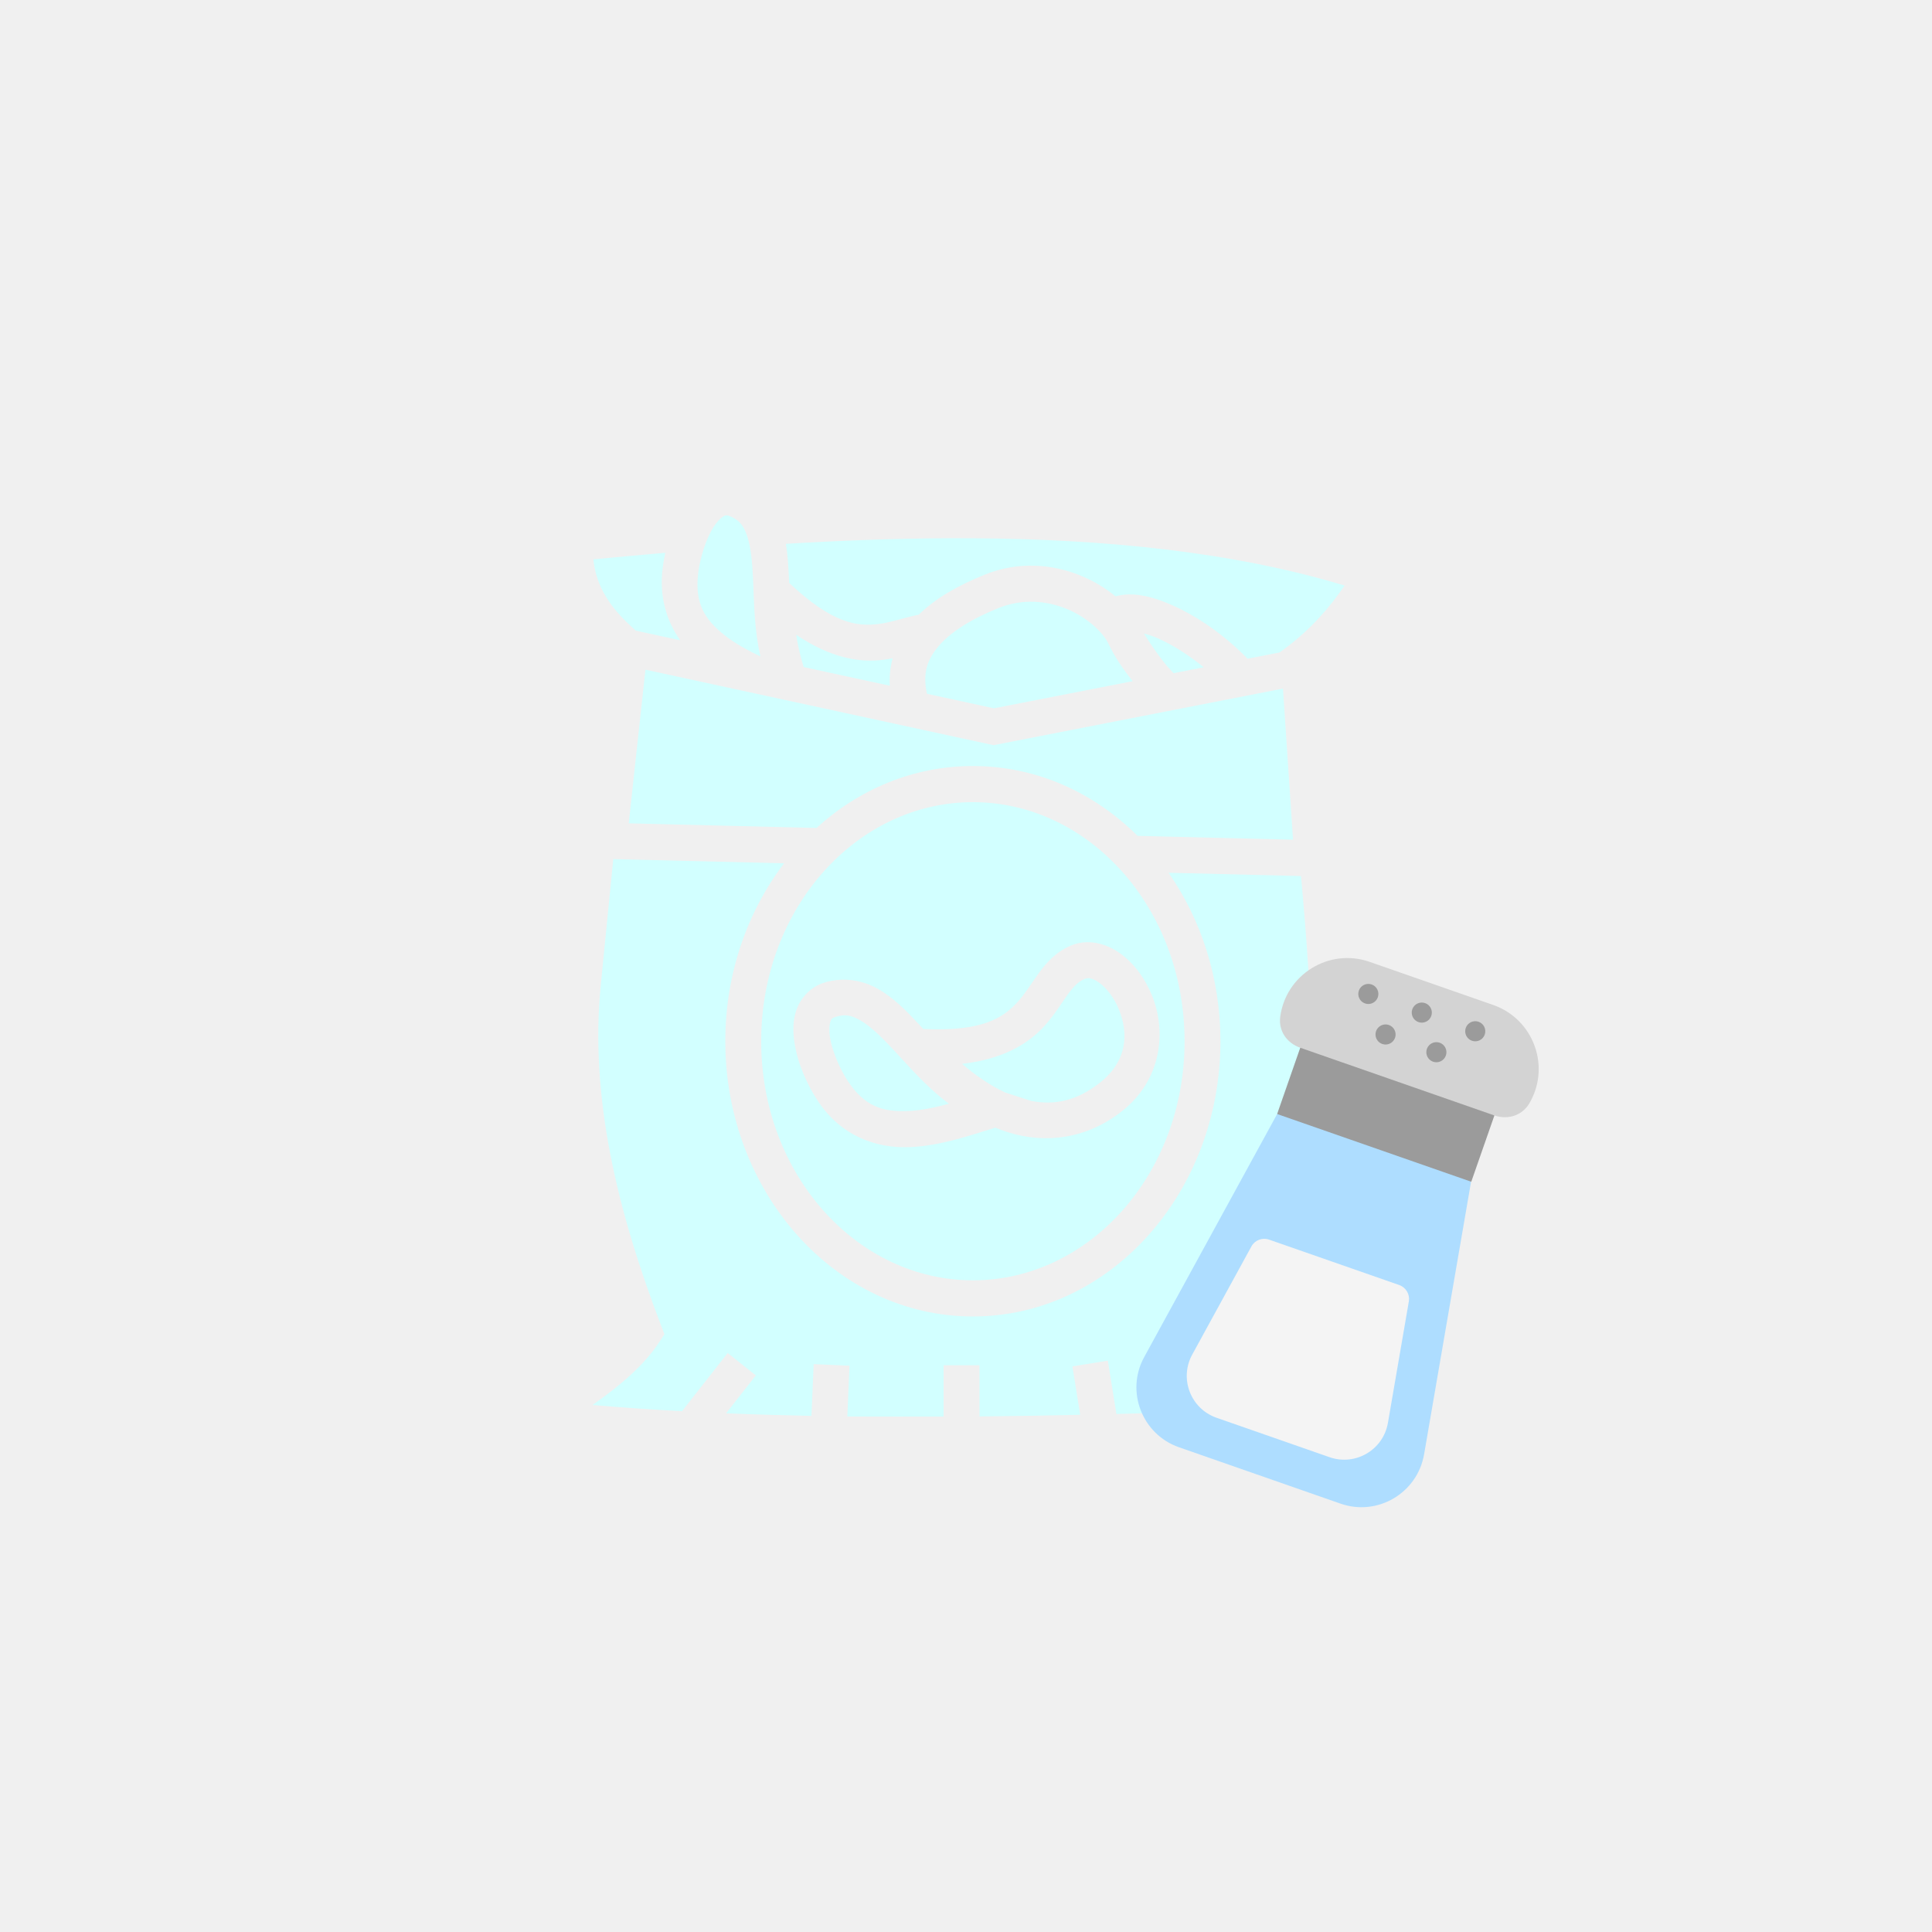
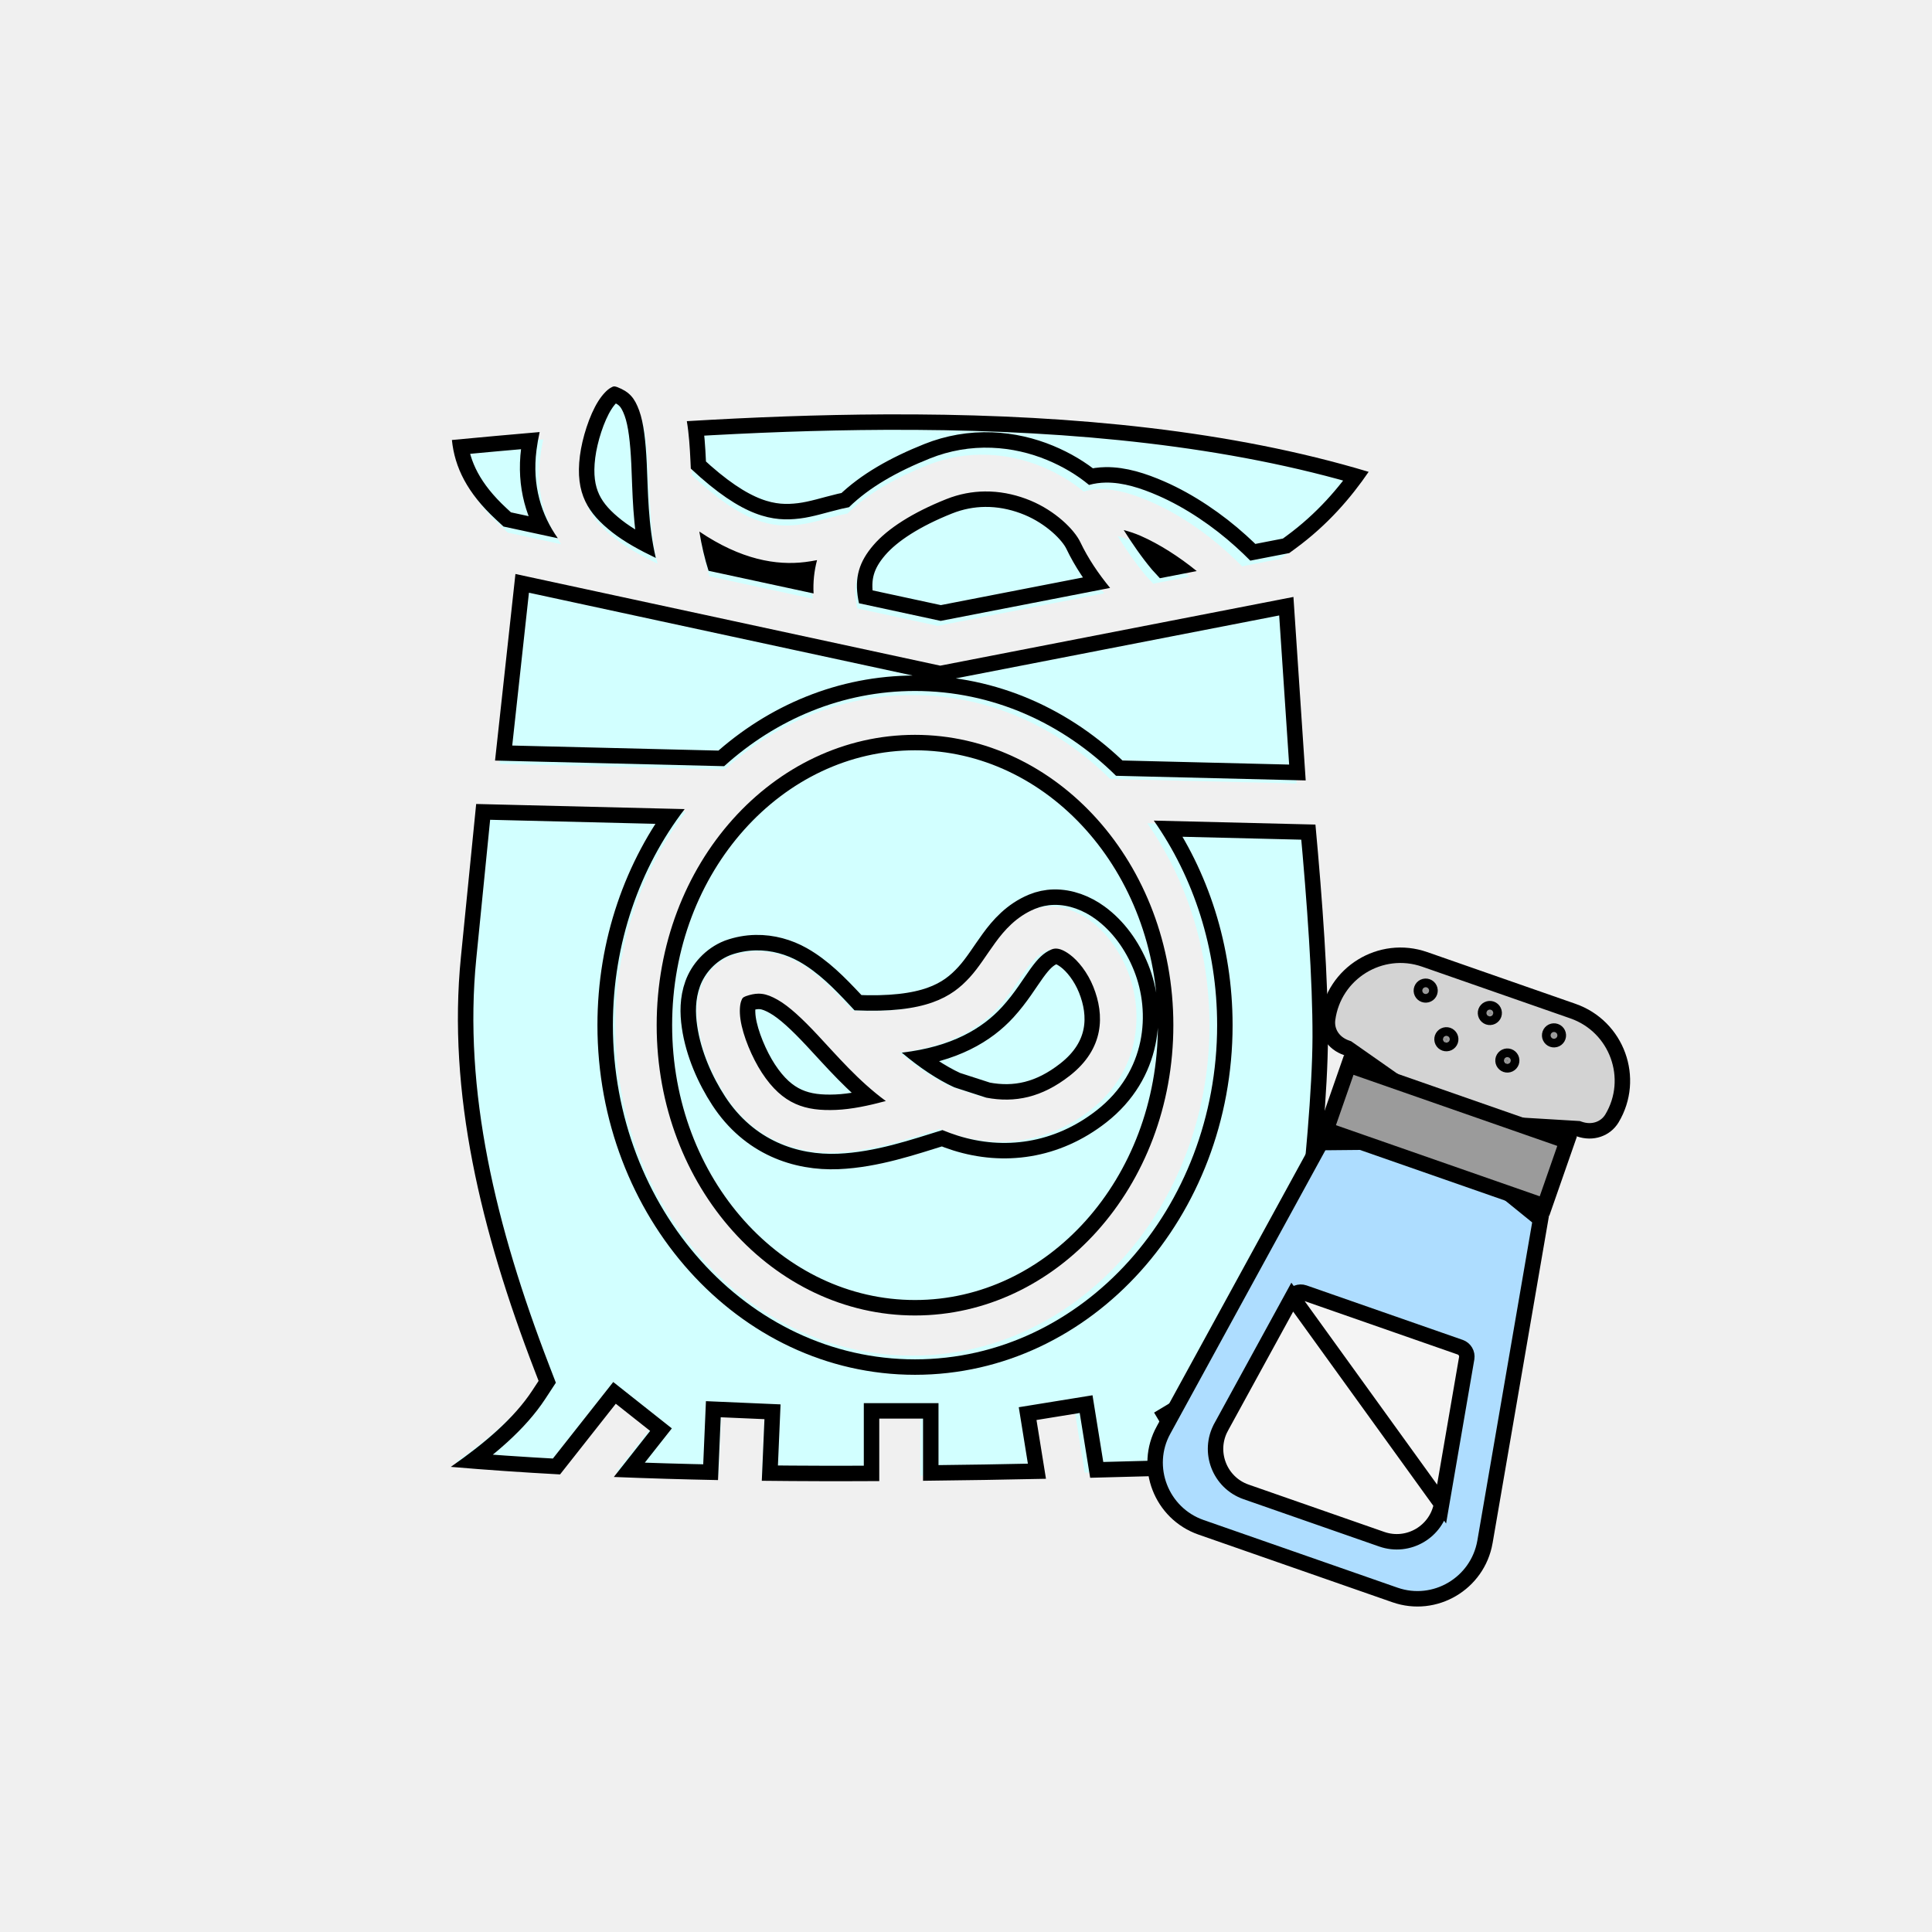
<svg xmlns="http://www.w3.org/2000/svg" width="150" height="150" viewBox="0 0 150 150" fill="none">
-   <mask id="mask0_324_319" style="mask-type:alpha" maskUnits="userSpaceOnUse" x="46" y="40" width="59" height="70">
-     <mask id="path-1-inside-1_324_319" fill="white">
-       <path d="M56.418 40.001C56.404 39.999 56.389 40 56.374 40.002C56.312 40.009 56.255 40.04 56.157 40.096C55.962 40.208 55.66 40.501 55.377 40.951C54.813 41.851 54.357 43.311 54.215 44.432C53.904 46.866 54.744 48.124 56.271 49.33C57.045 49.941 58.01 50.472 59.043 50.969C58.544 48.839 58.55 46.708 58.466 44.914C58.401 43.53 58.275 42.341 57.985 41.544C57.698 40.757 57.384 40.356 56.594 40.045C56.522 40.021 56.466 40.005 56.418 40.001ZM73.627 41.789C69.38 41.808 65.148 41.974 61.017 42.222C61.155 43.057 61.208 43.914 61.248 44.782C61.255 44.939 61.262 45.097 61.269 45.255C64.626 48.416 66.532 48.653 68.206 48.447C69.059 48.341 69.897 48.058 70.856 47.827C71.014 47.789 71.173 47.755 71.333 47.725C72.645 46.438 74.407 45.44 76.492 44.603C77.735 44.103 79.068 43.871 80.405 43.923C81.67 43.97 82.872 44.261 83.942 44.707C84.947 45.126 85.848 45.668 86.606 46.301C86.952 46.204 87.305 46.156 87.661 46.15C88.771 46.132 89.915 46.507 91.013 46.989C92.769 47.761 94.513 48.958 95.932 50.247C96.26 50.546 96.572 50.843 96.865 51.141L99.344 50.657L99.751 50.357C101.795 48.85 103.276 47.107 104.395 45.462C95.627 42.812 85.61 41.854 75.547 41.791C74.907 41.787 74.267 41.786 73.627 41.789L73.627 41.789ZM51.653 42.92C49.791 43.08 47.931 43.249 46.07 43.427C46.246 45.172 47.04 46.804 48.864 48.503L49.355 48.961L52.81 49.71C51.764 48.229 51.163 46.337 51.452 44.075C51.499 43.7 51.566 43.312 51.653 42.92ZM79.977 46.717C79.178 46.726 78.352 46.876 77.524 47.209C75.381 48.068 73.798 49.086 72.893 50.143C71.987 51.2 71.668 52.211 71.922 53.63C71.937 53.71 71.953 53.788 71.969 53.865L77.166 54.993L87.945 52.885C87.205 51.977 86.552 51.012 86.05 49.957C85.665 49.147 84.454 47.957 82.876 47.299C82.087 46.97 81.222 46.757 80.318 46.722C80.204 46.718 80.091 46.716 79.977 46.717ZM88.812 49.187C89.34 50.025 89.931 50.898 90.61 51.714C90.775 51.901 90.943 52.085 91.113 52.266L93.457 51.808C92.36 50.907 91.068 50.074 89.899 49.56C89.547 49.406 89.184 49.281 88.812 49.187ZM61.811 49.279C61.956 50.169 62.151 51.012 62.399 51.79L69.081 53.239C69.043 52.522 69.117 51.802 69.301 51.108C69.05 51.158 68.798 51.199 68.545 51.23C66.719 51.456 64.472 51.085 61.811 49.279ZM50.112 51.994L48.815 63.924L63.39 64.283C66.692 61.283 70.911 59.474 75.534 59.474C80.463 59.474 84.935 61.532 88.323 64.897L100.39 65.194L99.61 53.462L77.137 57.856L50.112 51.994ZM75.534 62.279C66.525 62.279 59.098 70.496 59.098 80.841C59.098 91.186 66.525 99.404 75.534 99.404C84.543 99.404 91.97 91.186 91.97 80.841C91.97 70.496 84.543 62.279 75.534 62.279ZM47.614 66.7L46.642 76.493C45.783 85.15 47.917 93.999 51.328 102.914L51.585 103.586L51.193 104.187C50.018 105.993 48.132 107.594 46 109.083C48.285 109.28 50.605 109.439 52.95 109.567L56.498 105.047L58.683 106.786L56.373 109.729C58.565 109.82 60.776 109.885 63.001 109.929L63.173 105.912L65.956 106.033L65.786 109.973C68.268 110.003 70.762 110.006 73.26 109.993V105.999H76.045V109.973C78.656 109.946 81.265 109.901 83.866 109.845L83.263 106.087L86.012 105.64L86.677 109.781C89.221 109.719 91.735 109.645 94.243 109.572L92.092 105.954L94.482 104.513L97.433 109.478C99.986 109.401 102.514 109.325 105 109.254C103.03 107.42 101.071 105.478 99.981 103.105L99.809 102.731L99.866 102.322C99.866 102.322 101.785 88.355 101.806 81.611C101.817 77.974 101.461 72.928 101.009 68.015L90.726 67.762C93.255 71.389 94.755 75.935 94.755 80.841C94.755 92.549 86.217 102.209 75.534 102.209C64.85 102.209 56.313 92.549 56.313 80.841C56.313 75.597 58.027 70.765 60.878 67.027L47.614 66.7ZM84.369 73.152C85.326 73.13 86.262 73.502 87.012 74.051C88.078 74.833 88.92 75.986 89.461 77.339C90.544 80.046 90.245 83.805 87.1 86.279C84.365 88.431 81.17 88.825 78.257 87.907C77.926 87.802 77.6 87.682 77.278 87.549C75.303 88.162 73.008 88.962 70.629 89.062C68.067 89.17 65.287 88.23 63.459 85.416C62.635 84.148 61.909 82.526 61.672 80.874C61.554 80.048 61.552 79.198 61.85 78.363C62.149 77.528 62.841 76.738 63.764 76.37L63.786 76.361L63.809 76.353C64.32 76.169 64.858 76.07 65.401 76.06C66.4 76.04 67.355 76.318 68.16 76.774C69.387 77.469 70.377 78.488 71.364 79.546C71.471 79.661 71.578 79.777 71.685 79.892C76.276 80.101 77.879 79.034 79.018 77.782C79.599 77.144 80.053 76.381 80.634 75.578C81.214 74.775 81.979 73.899 83.158 73.407C83.542 73.247 83.953 73.161 84.369 73.152H84.369ZM84.525 75.945C84.422 75.941 84.319 75.959 84.223 75.999C83.713 76.212 83.355 76.579 82.885 77.23C82.415 77.879 81.89 78.777 81.071 79.677C79.828 81.043 77.88 82.231 74.692 82.598C75.799 83.538 76.926 84.303 78.031 84.816L80.065 85.477C81.897 85.827 83.612 85.464 85.384 84.07C87.575 82.346 87.603 80.2 86.878 78.387C86.515 77.481 85.919 76.72 85.373 76.319C85.014 76.056 84.743 75.954 84.525 75.945ZM65.564 78.828C65.323 78.831 65.067 78.884 64.771 78.988C64.572 79.07 64.544 79.109 64.471 79.313C64.395 79.526 64.353 79.946 64.429 80.473C64.58 81.526 65.175 82.935 65.79 83.88C67.124 85.934 68.573 86.342 70.513 86.26C71.496 86.219 72.572 85.991 73.678 85.693C71.924 84.4 70.554 82.776 69.333 81.466C68.391 80.456 67.529 79.635 66.794 79.219C66.427 79.01 66.119 78.882 65.8 78.841C65.722 78.831 65.643 78.827 65.564 78.828Z" />
+   <g clip-path="url(#clip0_324_319)">
+     <mask id="mask0_324_319" style="mask-type:alpha" maskUnits="userSpaceOnUse" x="35" y="30" width="72" height="85">
+       <mask id="path-1-inside-1_324_319" fill="white">
+         <path d="M47.902 30.601C47.884 30.599 47.866 30.6 47.848 30.602C47.775 30.611 47.706 30.648 47.589 30.716C47.355 30.85 46.992 31.201 46.653 31.741C45.976 32.821 45.429 34.574 45.257 35.918C44.885 38.84 45.892 40.348 47.726 41.796C48.654 42.529 49.812 43.166 51.052 43.763C50.452 41.207 50.46 38.65 50.359 36.496C50.281 34.836 50.13 33.41 49.782 32.453C49.438 31.509 49.061 31.027 48.113 30.654C48.026 30.625 47.959 30.605 47.902 30.601ZM68.552 32.747C63.456 32.77 58.377 32.969 53.421 33.267C53.586 34.268 53.649 35.297 53.698 36.338C53.707 36.527 53.715 36.717 53.723 36.906C57.751 40.699 60.038 40.984 62.047 40.736C63.071 40.609 64.076 40.269 65.227 39.992C65.417 39.947 65.608 39.906 65.799 39.869C67.374 38.325 69.489 37.128 71.991 36.124C73.482 35.524 75.082 35.246 76.686 35.308C78.204 35.364 79.647 35.714 80.93 36.248C82.137 36.751 83.217 37.402 84.127 38.161C84.543 38.045 84.966 37.988 85.393 37.98C86.725 37.958 88.098 38.408 89.415 38.987C91.523 39.913 93.615 41.349 95.318 42.897C95.713 43.255 96.087 43.611 96.438 43.969L99.413 43.388L99.901 43.028C102.354 41.22 104.131 39.129 105.473 37.155C94.952 33.975 82.932 32.824 70.856 32.749C70.088 32.744 69.32 32.744 68.553 32.747L68.552 32.747ZM42.183 34.104C39.95 34.297 37.717 34.499 35.484 34.712C35.695 36.806 36.648 38.764 38.837 40.804L39.426 41.353L43.572 42.252C42.317 40.474 41.596 38.204 41.942 35.49C41.999 35.04 42.079 34.575 42.183 34.104ZM76.173 38.661C75.213 38.671 74.222 38.851 73.228 39.25C70.658 40.282 68.757 41.504 67.671 42.772C66.585 44.04 66.202 45.253 66.507 46.956C66.524 47.051 66.543 47.145 66.563 47.239L72.8 48.591L85.735 46.062C84.847 44.972 84.062 43.815 83.46 42.549C82.998 41.577 81.545 40.148 79.652 39.359C78.705 38.964 77.667 38.709 76.582 38.666C76.445 38.661 76.309 38.659 76.173 38.661ZM86.774 41.624C87.408 42.63 88.117 43.677 88.932 44.657C89.13 44.881 89.331 45.102 89.536 45.319L92.349 44.769C91.032 43.689 89.482 42.689 88.079 42.072C87.657 41.887 87.22 41.737 86.774 41.624ZM54.373 41.735C54.548 42.803 54.781 43.815 55.078 44.748L63.097 46.487C63.051 45.626 63.14 44.763 63.361 43.929C63.06 43.989 62.758 44.038 62.454 44.077C60.263 44.347 57.566 43.902 54.373 41.735ZM40.335 44.993L38.778 59.309L56.268 59.74C60.23 56.14 65.294 53.968 70.841 53.968C76.756 53.968 82.123 56.438 86.188 60.476L100.668 60.833L99.732 46.754L72.765 52.027L40.335 44.993ZM70.841 57.334C60.029 57.334 51.118 67.196 51.118 79.61C51.118 92.023 60.029 101.885 70.841 101.885C81.652 101.885 90.564 92.023 90.564 79.609C90.564 67.195 81.652 57.334 70.841 57.334ZM37.337 62.64L36.171 74.391C35.139 84.78 37.7 95.399 41.794 106.097L42.102 106.903L41.632 107.625C40.221 109.792 37.959 111.713 35.4 113.5C38.142 113.736 40.926 113.927 43.74 114.08L47.997 108.656L50.619 110.743L47.847 114.275C50.478 114.384 53.132 114.462 55.801 114.514L56.007 109.695L59.347 109.84L59.144 114.568C62.122 114.603 65.115 114.607 68.112 114.591V109.799H71.454V114.567C74.587 114.535 77.718 114.482 80.839 114.414L80.115 109.905L83.415 109.367L84.212 114.338C87.265 114.263 90.282 114.174 93.291 114.086L90.71 109.744L93.578 108.015L97.12 113.974C100.183 113.882 103.217 113.789 106.2 113.705C103.836 111.505 101.485 109.174 100.178 106.326L99.971 105.877L100.04 105.387C100.04 105.387 102.341 88.626 102.367 80.533C102.38 76.168 101.953 70.114 101.411 64.218L89.072 63.914C92.106 68.267 93.906 73.722 93.906 79.609C93.906 93.659 83.66 105.251 70.841 105.251C58.021 105.251 47.776 93.659 47.776 79.609C47.776 73.317 49.832 67.518 53.254 63.032L37.337 62.64ZM81.442 70.383C82.591 70.356 83.715 70.802 84.614 71.462C85.894 72.399 86.904 73.783 87.554 75.407C88.853 78.655 88.494 83.165 84.719 86.135C81.438 88.717 77.604 89.19 74.109 88.088C73.711 87.962 73.32 87.819 72.934 87.659C70.564 88.394 67.809 89.354 64.955 89.474C61.88 89.604 58.544 88.476 56.351 85.099C55.362 83.577 54.491 81.631 54.207 79.649C54.065 78.658 54.062 77.637 54.42 76.636C54.778 75.634 55.609 74.685 56.717 74.244L56.743 74.234L56.771 74.224C57.384 74.003 58.03 73.884 58.681 73.871C59.88 73.848 61.026 74.181 61.992 74.729C63.465 75.563 64.652 76.786 65.836 78.055C65.965 78.193 66.093 78.332 66.222 78.471C71.731 78.721 73.654 77.441 75.021 75.939C75.719 75.173 76.264 74.257 76.96 73.294C77.657 72.33 78.575 71.278 79.99 70.689C80.451 70.497 80.943 70.393 81.442 70.383H81.442ZM81.631 73.734C81.506 73.729 81.382 73.751 81.268 73.799C80.655 74.054 80.226 74.495 79.662 75.275C79.097 76.055 78.468 77.133 77.485 78.213C75.994 79.852 73.656 81.277 69.831 81.718C71.159 82.846 72.511 83.763 73.837 84.379L76.278 85.172C78.477 85.592 80.535 85.156 82.661 83.483C85.29 81.415 85.324 78.84 84.454 76.664C84.019 75.577 83.303 74.664 82.648 74.183C82.217 73.868 81.892 73.745 81.631 73.734ZM58.877 77.194C58.588 77.198 58.281 77.261 57.925 77.386C57.686 77.484 57.652 77.531 57.565 77.776C57.474 78.031 57.424 78.535 57.515 79.168C57.696 80.432 58.411 82.122 59.148 83.256C60.749 85.721 62.488 86.21 64.816 86.112C65.995 86.062 67.286 85.789 68.614 85.431C66.509 83.88 64.865 81.931 63.4 80.359C62.27 79.147 61.235 78.162 60.353 77.662C59.913 77.413 59.543 77.258 59.16 77.209C59.066 77.197 58.972 77.192 58.877 77.194Z" />
+       </mask>
+       <path d="M47.902 30.601C47.884 30.599 47.866 30.6 47.848 30.602C47.775 30.611 47.706 30.648 47.589 30.716C47.355 30.85 46.992 31.201 46.653 31.741C45.976 32.821 45.429 34.574 45.257 35.918C44.885 38.84 45.892 40.348 47.726 41.796C48.654 42.529 49.812 43.166 51.052 43.763C50.452 41.207 50.46 38.65 50.359 36.496C50.281 34.836 50.13 33.41 49.782 32.453C49.438 31.509 49.061 31.027 48.113 30.654C48.026 30.625 47.959 30.605 47.902 30.601ZM68.552 32.747C63.456 32.77 58.377 32.969 53.421 33.267C53.586 34.268 53.649 35.297 53.698 36.338C53.707 36.527 53.715 36.717 53.723 36.906C57.751 40.699 60.038 40.984 62.047 40.736C63.071 40.609 64.076 40.269 65.227 39.992C65.417 39.947 65.608 39.906 65.799 39.869C67.374 38.325 69.489 37.128 71.991 36.124C73.482 35.524 75.082 35.246 76.686 35.308C78.204 35.364 79.647 35.714 80.93 36.248C82.137 36.751 83.217 37.402 84.127 38.161C84.543 38.045 84.966 37.988 85.393 37.98C86.725 37.958 88.098 38.408 89.415 38.987C91.523 39.913 93.615 41.349 95.318 42.897C95.713 43.255 96.087 43.611 96.438 43.969L99.413 43.388L99.901 43.028C102.354 41.22 104.131 39.129 105.473 37.155C94.952 33.975 82.932 32.824 70.856 32.749C70.088 32.744 69.32 32.744 68.553 32.747L68.552 32.747ZM42.183 34.104C39.95 34.297 37.717 34.499 35.484 34.712C35.695 36.806 36.648 38.764 38.837 40.804L39.426 41.353L43.572 42.252C42.317 40.474 41.596 38.204 41.942 35.49C41.999 35.04 42.079 34.575 42.183 34.104ZM76.173 38.661C75.213 38.671 74.222 38.851 73.228 39.25C70.658 40.282 68.757 41.504 67.671 42.772C66.585 44.04 66.202 45.253 66.507 46.956C66.524 47.051 66.543 47.145 66.563 47.239L72.8 48.591L85.735 46.062C84.847 44.972 84.062 43.815 83.46 42.549C82.998 41.577 81.545 40.148 79.652 39.359C78.705 38.964 77.667 38.709 76.582 38.666C76.445 38.661 76.309 38.659 76.173 38.661ZM86.774 41.624C87.408 42.63 88.117 43.677 88.932 44.657C89.13 44.881 89.331 45.102 89.536 45.319L92.349 44.769C91.032 43.689 89.482 42.689 88.079 42.072C87.657 41.887 87.22 41.737 86.774 41.624ZM54.373 41.735C54.548 42.803 54.781 43.815 55.078 44.748L63.097 46.487C63.051 45.626 63.14 44.763 63.361 43.929C63.06 43.989 62.758 44.038 62.454 44.077C60.263 44.347 57.566 43.902 54.373 41.735ZM40.335 44.993L38.778 59.309L56.268 59.74C60.23 56.14 65.294 53.968 70.841 53.968C76.756 53.968 82.123 56.438 86.188 60.476L100.668 60.833L99.732 46.754L72.765 52.027L40.335 44.993ZM70.841 57.334C60.029 57.334 51.118 67.196 51.118 79.61C51.118 92.023 60.029 101.885 70.841 101.885C81.652 101.885 90.564 92.023 90.564 79.609C90.564 67.195 81.652 57.334 70.841 57.334ZM37.337 62.64L36.171 74.391C35.139 84.78 37.7 95.399 41.794 106.097L42.102 106.903L41.632 107.625C40.221 109.792 37.959 111.713 35.4 113.5C38.142 113.736 40.926 113.927 43.74 114.08L47.997 108.656L50.619 110.743L47.847 114.275C50.478 114.384 53.132 114.462 55.801 114.514L56.007 109.695L59.347 109.84L59.144 114.568C62.122 114.603 65.115 114.607 68.112 114.591V109.799H71.454V114.567C74.587 114.535 77.718 114.482 80.839 114.414L80.115 109.905L83.415 109.367L84.212 114.338C87.265 114.263 90.282 114.174 93.291 114.086L90.71 109.744L93.578 108.015L97.12 113.974C100.183 113.882 103.217 113.789 106.2 113.705C103.836 111.505 101.485 109.174 100.178 106.326L99.971 105.877L100.04 105.387C100.04 105.387 102.341 88.626 102.367 80.533C102.38 76.168 101.953 70.114 101.411 64.218L89.072 63.914C92.106 68.267 93.906 73.722 93.906 79.609C93.906 93.659 83.66 105.251 70.841 105.251C58.021 105.251 47.776 93.659 47.776 79.609C47.776 73.317 49.832 67.518 53.254 63.032L37.337 62.64ZM81.442 70.383C82.591 70.356 83.715 70.802 84.614 71.462C85.894 72.399 86.904 73.783 87.554 75.407C88.853 78.655 88.494 83.165 84.719 86.135C81.438 88.717 77.604 89.19 74.109 88.088C73.711 87.962 73.32 87.819 72.934 87.659C70.564 88.394 67.809 89.354 64.955 89.474C61.88 89.604 58.544 88.476 56.351 85.099C55.362 83.577 54.491 81.631 54.207 79.649C54.065 78.658 54.062 77.637 54.42 76.636C54.778 75.634 55.609 74.685 56.717 74.244L56.743 74.234L56.771 74.224C57.384 74.003 58.03 73.884 58.681 73.871C59.88 73.848 61.026 74.181 61.992 74.729C63.465 75.563 64.652 76.786 65.836 78.055C65.965 78.193 66.093 78.332 66.222 78.471C71.731 78.721 73.654 77.441 75.021 75.939C75.719 75.173 76.264 74.257 76.96 73.294C77.657 72.33 78.575 71.278 79.99 70.689C80.451 70.497 80.943 70.393 81.442 70.383H81.442ZM81.631 73.734C81.506 73.729 81.382 73.751 81.268 73.799C80.655 74.054 80.226 74.495 79.662 75.275C79.097 76.055 78.468 77.133 77.485 78.213C75.994 79.852 73.656 81.277 69.831 81.718C71.159 82.846 72.511 83.763 73.837 84.379L76.278 85.172C78.477 85.592 80.535 85.156 82.661 83.483C85.29 81.415 85.324 78.84 84.454 76.664C84.019 75.577 83.303 74.664 82.648 74.183C82.217 73.868 81.892 73.745 81.631 73.734ZM58.877 77.194C58.588 77.198 58.281 77.261 57.925 77.386C57.686 77.484 57.652 77.531 57.565 77.776C57.474 78.031 57.424 78.535 57.515 79.168C57.696 80.432 58.411 82.122 59.148 83.256C60.749 85.721 62.488 86.21 64.816 86.112C65.995 86.062 67.286 85.789 68.614 85.431C66.509 83.88 64.865 81.931 63.4 80.359C62.27 79.147 61.235 78.162 60.353 77.662C59.913 77.413 59.543 77.258 59.16 77.209C59.066 77.197 58.972 77.192 58.877 77.194Z" fill="#D9D9D9" stroke="black" stroke-width="2.4" mask="url(#path-1-inside-1_324_319)" />
    </mask>
-     <path d="M56.418 40.001C56.404 39.999 56.389 40 56.374 40.002C56.312 40.009 56.255 40.04 56.157 40.096C55.962 40.208 55.66 40.501 55.377 40.951C54.813 41.851 54.357 43.311 54.215 44.432C53.904 46.866 54.744 48.124 56.271 49.33C57.045 49.941 58.01 50.472 59.043 50.969C58.544 48.839 58.55 46.708 58.466 44.914C58.401 43.53 58.275 42.341 57.985 41.544C57.698 40.757 57.384 40.356 56.594 40.045C56.522 40.021 56.466 40.005 56.418 40.001ZM73.627 41.789C69.38 41.808 65.148 41.974 61.017 42.222C61.155 43.057 61.208 43.914 61.248 44.782C61.255 44.939 61.262 45.097 61.269 45.255C64.626 48.416 66.532 48.653 68.206 48.447C69.059 48.341 69.897 48.058 70.856 47.827C71.014 47.789 71.173 47.755 71.333 47.725C72.645 46.438 74.407 45.44 76.492 44.603C77.735 44.103 79.068 43.871 80.405 43.923C81.67 43.97 82.872 44.261 83.942 44.707C84.947 45.126 85.848 45.668 86.606 46.301C86.952 46.204 87.305 46.156 87.661 46.15C88.771 46.132 89.915 46.507 91.013 46.989C92.769 47.761 94.513 48.958 95.932 50.247C96.26 50.546 96.572 50.843 96.865 51.141L99.344 50.657L99.751 50.357C101.795 48.85 103.276 47.107 104.395 45.462C95.627 42.812 85.61 41.854 75.547 41.791C74.907 41.787 74.267 41.786 73.627 41.789L73.627 41.789ZM51.653 42.92C49.791 43.08 47.931 43.249 46.07 43.427C46.246 45.172 47.04 46.804 48.864 48.503L49.355 48.961L52.81 49.71C51.764 48.229 51.163 46.337 51.452 44.075C51.499 43.7 51.566 43.312 51.653 42.92ZM79.977 46.717C79.178 46.726 78.352 46.876 77.524 47.209C75.381 48.068 73.798 49.086 72.893 50.143C71.987 51.2 71.668 52.211 71.922 53.63C71.937 53.71 71.953 53.788 71.969 53.865L77.166 54.993L87.945 52.885C87.205 51.977 86.552 51.012 86.05 49.957C85.665 49.147 84.454 47.957 82.876 47.299C82.087 46.97 81.222 46.757 80.318 46.722C80.204 46.718 80.091 46.716 79.977 46.717ZM88.812 49.187C89.34 50.025 89.931 50.898 90.61 51.714C90.775 51.901 90.943 52.085 91.113 52.266L93.457 51.808C92.36 50.907 91.068 50.074 89.899 49.56C89.547 49.406 89.184 49.281 88.812 49.187ZM61.811 49.279C61.956 50.169 62.151 51.012 62.399 51.79L69.081 53.239C69.043 52.522 69.117 51.802 69.301 51.108C69.05 51.158 68.798 51.199 68.545 51.23C66.719 51.456 64.472 51.085 61.811 49.279ZM50.112 51.994L48.815 63.924L63.39 64.283C66.692 61.283 70.911 59.474 75.534 59.474C80.463 59.474 84.935 61.532 88.323 64.897L100.39 65.194L99.61 53.462L77.137 57.856L50.112 51.994ZM75.534 62.279C66.525 62.279 59.098 70.496 59.098 80.841C59.098 91.186 66.525 99.404 75.534 99.404C84.543 99.404 91.97 91.186 91.97 80.841C91.97 70.496 84.543 62.279 75.534 62.279ZM47.614 66.7L46.642 76.493C45.783 85.15 47.917 93.999 51.328 102.914L51.585 103.586L51.193 104.187C50.018 105.993 48.132 107.594 46 109.083C48.285 109.28 50.605 109.439 52.95 109.567L56.498 105.047L58.683 106.786L56.373 109.729C58.565 109.82 60.776 109.885 63.001 109.929L63.173 105.912L65.956 106.033L65.786 109.973C68.268 110.003 70.762 110.006 73.26 109.993V105.999H76.045V109.973C78.656 109.946 81.265 109.901 83.866 109.845L83.263 106.087L86.012 105.64L86.677 109.781C89.221 109.719 91.735 109.645 94.243 109.572L92.092 105.954L94.482 104.513L97.433 109.478C99.986 109.401 102.514 109.325 105 109.254C103.03 107.42 101.071 105.478 99.981 103.105L99.809 102.731L99.866 102.322C99.866 102.322 101.785 88.355 101.806 81.611C101.817 77.974 101.461 72.928 101.009 68.015L90.726 67.762C93.255 71.389 94.755 75.935 94.755 80.841C94.755 92.549 86.217 102.209 75.534 102.209C64.85 102.209 56.313 92.549 56.313 80.841C56.313 75.597 58.027 70.765 60.878 67.027L47.614 66.7ZM84.369 73.152C85.326 73.13 86.262 73.502 87.012 74.051C88.078 74.833 88.92 75.986 89.461 77.339C90.544 80.046 90.245 83.805 87.1 86.279C84.365 88.431 81.17 88.825 78.257 87.907C77.926 87.802 77.6 87.682 77.278 87.549C75.303 88.162 73.008 88.962 70.629 89.062C68.067 89.17 65.287 88.23 63.459 85.416C62.635 84.148 61.909 82.526 61.672 80.874C61.554 80.048 61.552 79.198 61.85 78.363C62.149 77.528 62.841 76.738 63.764 76.37L63.786 76.361L63.809 76.353C64.32 76.169 64.858 76.07 65.401 76.06C66.4 76.04 67.355 76.318 68.16 76.774C69.387 77.469 70.377 78.488 71.364 79.546C71.471 79.661 71.578 79.777 71.685 79.892C76.276 80.101 77.879 79.034 79.018 77.782C79.599 77.144 80.053 76.381 80.634 75.578C81.214 74.775 81.979 73.899 83.158 73.407C83.542 73.247 83.953 73.161 84.369 73.152H84.369ZM84.525 75.945C84.422 75.941 84.319 75.959 84.223 75.999C83.713 76.212 83.355 76.579 82.885 77.23C82.415 77.879 81.89 78.777 81.071 79.677C79.828 81.043 77.88 82.231 74.692 82.598C75.799 83.538 76.926 84.303 78.031 84.816L80.065 85.477C81.897 85.827 83.612 85.464 85.384 84.07C87.575 82.346 87.603 80.2 86.878 78.387C86.515 77.481 85.919 76.72 85.373 76.319C85.014 76.056 84.743 75.954 84.525 75.945ZM65.564 78.828C65.323 78.831 65.067 78.884 64.771 78.988C64.572 79.07 64.544 79.109 64.471 79.313C64.395 79.526 64.353 79.946 64.429 80.473C64.58 81.526 65.175 82.935 65.79 83.88C67.124 85.934 68.573 86.342 70.513 86.26C71.496 86.219 72.572 85.991 73.678 85.693C71.924 84.4 70.554 82.776 69.333 81.466C68.391 80.456 67.529 79.635 66.794 79.219C66.427 79.01 66.119 78.882 65.8 78.841C65.722 78.831 65.643 78.827 65.564 78.828Z" fill="#D9D9D9" stroke="black" stroke-width="2" mask="url(#path-1-inside-1_324_319)" />
-   </mask>
-   <g mask="url(#mask0_324_319)">
-     <rect x="41" y="38" width="67" height="77" fill="#D2FFFF" />
-   </g>
-   <g clip-path="url(#clip0_324_319)">
-     <path d="M104.085 116.744L91.538 112.366C88.671 111.366 87.373 108.019 88.837 105.359L99.151 86.506L107.626 86.423L114.211 91.76L110.564 112.924C110.037 115.926 106.952 117.744 104.085 116.744Z" fill="#AEDDFF" />
-     <path d="M108.643 99.772L98.526 96.243C98.007 96.062 97.423 96.287 97.165 96.763L92.562 105.173C91.543 107.039 92.444 109.374 94.451 110.075L103.23 113.137C105.237 113.838 107.395 112.569 107.758 110.475L109.385 101.026C109.426 100.764 109.375 100.495 109.239 100.266C109.104 100.037 108.893 99.863 108.643 99.772Z" fill="#F4F4F4" />
-     <path d="M115.925 78.023L106.34 74.679C103.186 73.579 99.828 75.654 99.393 78.963C99.264 79.991 99.859 80.964 100.951 81.345L107.74 86.102L116.012 86.599C117.086 86.974 118.174 86.588 118.713 85.704C120.431 82.842 119.079 79.123 115.925 78.023Z" fill="#D3D3D3" />
-     <path d="M105.98 77.907C106.175 77.975 106.39 77.963 106.576 77.873C106.763 77.783 106.906 77.623 106.974 77.427C107.042 77.232 107.03 77.017 106.94 76.831C106.85 76.644 106.69 76.501 106.494 76.433C106.298 76.365 106.084 76.377 105.897 76.467C105.711 76.557 105.568 76.717 105.5 76.913C105.431 77.108 105.444 77.323 105.534 77.51C105.624 77.696 105.784 77.839 105.98 77.907ZM114.281 80.803C114.476 80.872 114.691 80.859 114.877 80.769C115.064 80.679 115.207 80.519 115.275 80.323C115.343 80.128 115.331 79.913 115.241 79.727C115.151 79.54 114.991 79.397 114.795 79.329C114.6 79.261 114.385 79.273 114.199 79.363C114.012 79.453 113.869 79.613 113.801 79.809C113.732 80.004 113.745 80.219 113.835 80.406C113.925 80.592 114.085 80.735 114.281 80.803ZM108.311 80.574C108.243 80.769 108.1 80.93 107.914 81.02C107.727 81.11 107.512 81.122 107.317 81.054C107.121 80.986 106.961 80.843 106.871 80.656C106.781 80.47 106.769 80.255 106.837 80.059C106.905 79.864 107.048 79.704 107.235 79.614C107.421 79.523 107.636 79.511 107.831 79.579C108.027 79.648 108.187 79.791 108.277 79.977C108.367 80.164 108.38 80.378 108.311 80.574ZM112.257 81.951C112.189 82.146 112.046 82.306 111.859 82.397C111.673 82.487 111.458 82.499 111.263 82.431C111.067 82.362 110.907 82.219 110.817 82.033C110.727 81.846 110.714 81.632 110.783 81.436C110.851 81.241 110.994 81.08 111.18 80.99C111.367 80.9 111.582 80.888 111.777 80.956C111.973 81.024 112.133 81.167 112.223 81.354C112.313 81.54 112.325 81.755 112.257 81.951ZM111.125 78.875C111.056 79.071 110.913 79.231 110.727 79.321C110.54 79.411 110.326 79.424 110.13 79.355C109.935 79.287 109.774 79.144 109.684 78.957C109.594 78.771 109.582 78.556 109.65 78.361C109.718 78.165 109.861 78.005 110.048 77.915C110.234 77.825 110.449 77.813 110.645 77.881C110.84 77.949 111.001 78.092 111.091 78.279C111.181 78.465 111.193 78.68 111.125 78.875ZM100.951 81.345L116.025 86.604L114.229 91.751L99.156 86.492L100.951 81.345Z" fill="#9B9B9B" />
+     <g mask="url(#mask0_324_319)">
+       <rect x="29.4" y="29.2" width="80.4" height="92.4" fill="#D2FFFF" />
+     </g>
+     <mask id="path-3-inside-2_324_319" fill="white">
+       <path d="M47.714 30.001C47.696 29.999 47.678 30 47.659 30.002C47.584 30.011 47.514 30.049 47.395 30.117C47.157 30.253 46.788 30.608 46.444 31.155C45.755 32.248 45.199 34.021 45.025 35.382C44.646 38.338 45.67 39.864 47.535 41.33C48.479 42.071 49.656 42.716 50.917 43.319C50.307 40.733 50.315 38.145 50.213 35.967C50.133 34.286 49.98 32.843 49.626 31.875C49.276 30.919 48.892 30.432 47.929 30.055C47.84 30.026 47.772 30.006 47.714 30.001ZM68.714 32.173C63.532 32.196 58.367 32.397 53.326 32.699C53.494 33.712 53.558 34.753 53.608 35.806C53.617 35.997 53.625 36.189 53.634 36.381C57.73 40.219 60.056 40.508 62.098 40.257C63.14 40.129 64.162 39.784 65.333 39.504C65.526 39.459 65.72 39.417 65.915 39.38C67.516 37.817 69.666 36.606 72.211 35.589C73.727 34.982 75.354 34.701 76.986 34.764C78.53 34.821 79.997 35.174 81.302 35.716C82.529 36.224 83.628 36.883 84.553 37.651C84.976 37.534 85.406 37.476 85.841 37.468C87.195 37.446 88.591 37.901 89.931 38.487C92.074 39.424 94.202 40.877 95.934 42.443C96.335 42.806 96.716 43.166 97.073 43.529L100.098 42.94L100.594 42.576C103.089 40.747 104.896 38.63 106.261 36.633C95.561 33.415 83.338 32.251 71.057 32.175C70.276 32.17 69.495 32.169 68.715 32.173L68.714 32.173ZM41.898 33.545C39.627 33.74 37.356 33.946 35.086 34.161C35.3 36.28 36.27 38.262 38.495 40.325L39.094 40.881L43.31 41.79C42.035 39.992 41.301 37.694 41.653 34.948C41.711 34.493 41.793 34.022 41.898 33.545ZM76.464 38.157C75.488 38.167 74.48 38.349 73.469 38.753C70.855 39.797 68.923 41.033 67.818 42.317C66.713 43.6 66.324 44.827 66.634 46.551C66.652 46.647 66.671 46.742 66.691 46.837L73.034 48.206L86.188 45.646C85.284 44.544 84.487 43.372 83.875 42.091C83.405 41.107 81.927 39.661 80.002 38.863C79.039 38.464 77.983 38.205 76.88 38.162C76.741 38.157 76.602 38.155 76.464 38.157ZM87.245 41.156C87.889 42.173 88.61 43.233 89.439 44.224C89.641 44.451 89.845 44.674 90.053 44.894L92.914 44.338C91.575 43.244 89.999 42.233 88.571 41.609C88.142 41.422 87.699 41.27 87.245 41.156ZM54.295 41.268C54.472 42.348 54.71 43.372 55.012 44.316L63.166 46.076C63.12 45.205 63.21 44.331 63.435 43.488C63.129 43.548 62.822 43.598 62.512 43.637C60.284 43.911 57.542 43.46 54.295 41.268ZM40.018 44.564L38.435 59.051L56.222 59.487C60.251 55.844 65.4 53.647 71.041 53.647C77.057 53.647 82.514 56.145 86.649 60.232L101.374 60.593L100.422 46.346L72.998 51.682L40.018 44.564ZM71.041 57.053C60.047 57.053 50.984 67.031 50.984 79.593C50.984 92.155 60.047 102.133 71.041 102.133C82.036 102.133 91.099 92.155 91.099 79.593C91.099 67.031 82.036 57.053 71.041 57.053ZM36.97 62.421L35.784 74.312C34.735 84.825 37.339 95.57 41.502 106.396L41.816 107.212L41.338 107.942C39.903 110.135 37.602 112.078 35 113.887C37.788 114.126 40.62 114.319 43.482 114.474L47.81 108.986L50.477 111.097L47.658 114.671C50.334 114.781 53.032 114.86 55.746 114.913L55.956 110.036L59.352 110.183L59.146 114.967C62.175 115.003 65.219 115.007 68.266 114.991V110.142H71.665V114.967C74.851 114.934 78.035 114.88 81.209 114.812L80.473 110.249L83.829 109.705L84.64 114.734C87.744 114.659 90.812 114.569 93.872 114.48L91.248 110.086L94.164 108.337L97.766 114.367C100.881 114.273 103.966 114.18 107 114.094C104.596 111.868 102.206 109.51 100.876 106.628L100.666 106.173L100.735 105.677C100.735 105.677 103.076 88.716 103.102 80.527C103.116 76.111 102.681 69.985 102.13 64.019L89.581 63.711C92.667 68.115 94.498 73.635 94.498 79.593C94.498 93.81 84.079 105.539 71.041 105.539C58.004 105.539 47.585 93.81 47.585 79.593C47.585 73.225 49.677 67.358 53.156 62.818L36.97 62.421ZM81.823 70.256C82.991 70.229 84.133 70.681 85.048 71.348C86.35 72.297 87.377 73.697 88.037 75.34C89.359 78.628 88.994 83.191 85.155 86.197C81.819 88.809 77.919 89.288 74.365 88.173C73.961 88.045 73.562 87.9 73.17 87.739C70.76 88.482 67.959 89.454 65.056 89.575C61.929 89.706 58.537 88.565 56.306 85.148C55.3 83.608 54.415 81.638 54.126 79.633C53.981 78.63 53.978 77.597 54.343 76.584C54.707 75.57 55.551 74.61 56.678 74.164L56.705 74.153L56.733 74.143C57.357 73.92 58.013 73.8 58.676 73.787C59.895 73.763 61.06 74.1 62.043 74.654C63.54 75.498 64.748 76.736 65.952 78.02C66.083 78.16 66.213 78.3 66.344 78.441C71.947 78.694 73.903 77.399 75.293 75.879C76.002 75.103 76.556 74.177 77.265 73.202C77.973 72.227 78.907 71.163 80.345 70.566C80.814 70.372 81.315 70.266 81.823 70.256H81.823ZM82.014 73.648C81.888 73.642 81.762 73.665 81.645 73.713C81.022 73.972 80.586 74.418 80.012 75.207C79.438 75.996 78.798 77.087 77.799 78.18C76.282 79.838 73.904 81.28 70.014 81.726C71.365 82.868 72.74 83.796 74.088 84.419L76.571 85.222C78.807 85.647 80.9 85.206 83.062 83.513C85.736 81.42 85.77 78.814 84.885 76.613C84.442 75.512 83.715 74.588 83.048 74.102C82.611 73.783 82.28 73.659 82.014 73.648ZM58.875 77.148C58.581 77.153 58.269 77.217 57.907 77.343C57.664 77.442 57.63 77.49 57.541 77.737C57.448 77.996 57.398 78.506 57.49 79.146C57.674 80.425 58.401 82.135 59.15 83.283C60.778 85.777 62.547 86.272 64.915 86.173C66.114 86.123 67.427 85.846 68.777 85.484C66.636 83.915 64.965 81.942 63.474 80.352C62.325 79.125 61.273 78.128 60.376 77.623C59.928 77.37 59.552 77.213 59.163 77.164C59.067 77.152 58.971 77.147 58.875 77.148Z" />
+     </mask>
+     <path d="M47.714 30.001C47.696 29.999 47.678 30 47.659 30.002C47.584 30.011 47.514 30.049 47.395 30.117C47.157 30.253 46.788 30.608 46.444 31.155C45.755 32.248 45.199 34.021 45.025 35.382C44.646 38.338 45.67 39.864 47.535 41.33C48.479 42.071 49.656 42.716 50.917 43.319C50.307 40.733 50.315 38.145 50.213 35.967C50.133 34.286 49.98 32.843 49.626 31.875C49.276 30.919 48.892 30.432 47.929 30.055C47.84 30.026 47.772 30.006 47.714 30.001ZM68.714 32.173C63.532 32.196 58.367 32.397 53.326 32.699C53.494 33.712 53.558 34.753 53.608 35.806C53.617 35.997 53.625 36.189 53.634 36.381C57.73 40.219 60.056 40.508 62.098 40.257C63.14 40.129 64.162 39.784 65.333 39.504C65.526 39.459 65.72 39.417 65.915 39.38C67.516 37.817 69.666 36.606 72.211 35.589C73.727 34.982 75.354 34.701 76.986 34.764C78.53 34.821 79.997 35.174 81.302 35.716C82.529 36.224 83.628 36.883 84.553 37.651C84.976 37.534 85.406 37.476 85.841 37.468C87.195 37.446 88.591 37.901 89.931 38.487C92.074 39.424 94.202 40.877 95.934 42.443C96.335 42.806 96.716 43.166 97.073 43.529L100.098 42.94L100.594 42.576C103.089 40.747 104.896 38.63 106.261 36.633C95.561 33.415 83.338 32.251 71.057 32.175C70.276 32.17 69.495 32.169 68.715 32.173L68.714 32.173ZM41.898 33.545C39.627 33.74 37.356 33.946 35.086 34.161C35.3 36.28 36.27 38.262 38.495 40.325L39.094 40.881L43.31 41.79C42.035 39.992 41.301 37.694 41.653 34.948C41.711 34.493 41.793 34.022 41.898 33.545ZM76.464 38.157C75.488 38.167 74.48 38.349 73.469 38.753C70.855 39.797 68.923 41.033 67.818 42.317C66.713 43.6 66.324 44.827 66.634 46.551C66.652 46.647 66.671 46.742 66.691 46.837L73.034 48.206L86.188 45.646C85.284 44.544 84.487 43.372 83.875 42.091C83.405 41.107 81.927 39.661 80.002 38.863C79.039 38.464 77.983 38.205 76.88 38.162C76.741 38.157 76.602 38.155 76.464 38.157ZM87.245 41.156C87.889 42.173 88.61 43.233 89.439 44.224C89.641 44.451 89.845 44.674 90.053 44.894L92.914 44.338C91.575 43.244 89.999 42.233 88.571 41.609C88.142 41.422 87.699 41.27 87.245 41.156ZM54.295 41.268C54.472 42.348 54.71 43.372 55.012 44.316L63.166 46.076C63.12 45.205 63.21 44.331 63.435 43.488C63.129 43.548 62.822 43.598 62.512 43.637C60.284 43.911 57.542 43.46 54.295 41.268ZM40.018 44.564L38.435 59.051L56.222 59.487C60.251 55.844 65.4 53.647 71.041 53.647C77.057 53.647 82.514 56.145 86.649 60.232L101.374 60.593L100.422 46.346L72.998 51.682L40.018 44.564ZM71.041 57.053C60.047 57.053 50.984 67.031 50.984 79.593C50.984 92.155 60.047 102.133 71.041 102.133C82.036 102.133 91.099 92.155 91.099 79.593C91.099 67.031 82.036 57.053 71.041 57.053ZM36.97 62.421L35.784 74.312C34.735 84.825 37.339 95.57 41.502 106.396L41.816 107.212L41.338 107.942C39.903 110.135 37.602 112.078 35 113.887C37.788 114.126 40.62 114.319 43.482 114.474L47.81 108.986L50.477 111.097L47.658 114.671C50.334 114.781 53.032 114.86 55.746 114.913L55.956 110.036L59.352 110.183L59.146 114.967C62.175 115.003 65.219 115.007 68.266 114.991V110.142H71.665V114.967C74.851 114.934 78.035 114.88 81.209 114.812L80.473 110.249L83.829 109.705L84.64 114.734C87.744 114.659 90.812 114.569 93.872 114.48L91.248 110.086L94.164 108.337L97.766 114.367C100.881 114.273 103.966 114.18 107 114.094C104.596 111.868 102.206 109.51 100.876 106.628L100.666 106.173L100.735 105.677C100.735 105.677 103.076 88.716 103.102 80.527C103.116 76.111 102.681 69.985 102.13 64.019L89.581 63.711C92.667 68.115 94.498 73.635 94.498 79.593C94.498 93.81 84.079 105.539 71.041 105.539C58.004 105.539 47.585 93.81 47.585 79.593C47.585 73.225 49.677 67.358 53.156 62.818L36.97 62.421ZM81.823 70.256C82.991 70.229 84.133 70.681 85.048 71.348C86.35 72.297 87.377 73.697 88.037 75.34C89.359 78.628 88.994 83.191 85.155 86.197C81.819 88.809 77.919 89.288 74.365 88.173C73.961 88.045 73.562 87.9 73.17 87.739C70.76 88.482 67.959 89.454 65.056 89.575C61.929 89.706 58.537 88.565 56.306 85.148C55.3 83.608 54.415 81.638 54.126 79.633C53.981 78.63 53.978 77.597 54.343 76.584C54.707 75.57 55.551 74.61 56.678 74.164L56.705 74.153L56.733 74.143C57.357 73.92 58.013 73.8 58.676 73.787C59.895 73.763 61.06 74.1 62.043 74.654C63.54 75.498 64.748 76.736 65.952 78.02C66.083 78.16 66.213 78.3 66.344 78.441C71.947 78.694 73.903 77.399 75.293 75.879C76.002 75.103 76.556 74.177 77.265 73.202C77.973 72.227 78.907 71.163 80.345 70.566C80.814 70.372 81.315 70.266 81.823 70.256H81.823ZM82.014 73.648C81.888 73.642 81.762 73.665 81.645 73.713C81.022 73.972 80.586 74.418 80.012 75.207C79.438 75.996 78.798 77.087 77.799 78.18C76.282 79.838 73.904 81.28 70.014 81.726C71.365 82.868 72.74 83.796 74.088 84.419L76.571 85.222C78.807 85.647 80.9 85.206 83.062 83.513C85.736 81.42 85.77 78.814 84.885 76.613C84.442 75.512 83.715 74.588 83.048 74.102C82.611 73.783 82.28 73.659 82.014 73.648ZM58.875 77.148C58.581 77.153 58.269 77.217 57.907 77.343C57.664 77.442 57.63 77.49 57.541 77.737C57.448 77.996 57.398 78.506 57.49 79.146C57.674 80.425 58.401 82.135 59.15 83.283C60.778 85.777 62.547 86.272 64.915 86.173C66.114 86.123 67.427 85.846 68.777 85.484C66.636 83.915 64.965 81.942 63.474 80.352C62.325 79.125 61.273 78.128 60.376 77.623C59.928 77.37 59.552 77.213 59.163 77.164C59.067 77.152 58.971 77.147 58.875 77.148Z" stroke="black" stroke-width="2.4" mask="url(#path-3-inside-2_324_319)" />
+     <g clip-path="url(#clip1_324_319)">
+       <path d="M90.336 111.027L90.337 111.026L102.545 88.71L112.148 88.616L119.608 94.663L115.292 119.712C115.292 119.712 115.292 119.712 115.292 119.713C114.723 122.952 111.395 124.91 108.307 123.833L93.25 118.58C90.157 117.501 88.76 113.89 90.336 111.027Z" fill="#AEDDFF" stroke="black" stroke-width="1.2" />
+       <path d="M100.331 100.711L100.331 100.711L94.807 110.802C94.807 110.802 94.807 110.802 94.807 110.803C93.763 112.716 94.687 115.112 96.745 115.83L107.28 119.505C109.339 120.223 111.552 118.922 111.925 116.775L100.331 100.711ZM100.331 100.711L100.332 100.708C100.501 100.398 100.892 100.243 101.24 100.364L113.377 104.599C113.545 104.66 113.686 104.778 113.777 104.932C113.868 105.085 113.903 105.265 113.876 105.442L111.925 116.774L100.331 100.711Z" fill="#F4F4F4" stroke="black" stroke-width="1.2" />
+       <path d="M104.693 81.429L104.625 81.382L104.546 81.354C103.488 80.985 102.957 80.075 103.074 79.139C103.547 75.545 107.193 73.293 110.617 74.488L122.119 78.501C125.545 79.696 127.012 83.734 125.148 86.84C124.659 87.643 123.657 88.021 122.619 87.659L122.541 87.632L122.458 87.627L112.7 87.041L104.693 81.429Z" fill="#D3D3D3" stroke="black" stroke-width="1.2" />
+       <path d="M110.837 77.214C110.757 77.253 110.664 77.258 110.58 77.229C110.495 77.2 110.426 77.138 110.387 77.057C110.348 76.977 110.343 76.884 110.373 76.8C110.402 76.715 110.464 76.646 110.544 76.607C110.625 76.568 110.717 76.563 110.802 76.593C110.886 76.622 110.956 76.684 110.994 76.764C111.033 76.845 111.039 76.937 111.009 77.022C110.98 77.106 110.918 77.175 110.837 77.214ZM120.799 80.689C120.718 80.728 120.626 80.734 120.541 80.704C120.457 80.675 120.388 80.613 120.349 80.532C120.31 80.452 120.305 80.359 120.334 80.275C120.363 80.191 120.425 80.121 120.506 80.082C120.586 80.044 120.679 80.038 120.763 80.068C120.848 80.097 120.917 80.159 120.956 80.24C120.995 80.32 121 80.413 120.97 80.497C120.941 80.581 120.879 80.651 120.799 80.689ZM112.614 80.798C112.584 80.882 112.523 80.951 112.442 80.99C112.362 81.029 112.269 81.034 112.185 81.005C112.1 80.975 112.031 80.914 111.992 80.833C111.953 80.753 111.948 80.66 111.977 80.576C112.007 80.491 112.069 80.422 112.149 80.383C112.23 80.344 112.322 80.339 112.407 80.368C112.491 80.398 112.56 80.46 112.599 80.54C112.638 80.621 112.643 80.713 112.614 80.798ZM117.349 82.45C117.319 82.534 117.258 82.603 117.177 82.642C117.097 82.681 117.004 82.686 116.92 82.657C116.835 82.627 116.766 82.566 116.727 82.485C116.688 82.405 116.683 82.312 116.712 82.228C116.742 82.143 116.804 82.074 116.884 82.035C116.965 81.996 117.057 81.991 117.142 82.02C117.226 82.05 117.295 82.112 117.334 82.192C117.373 82.273 117.378 82.365 117.349 82.45ZM115.99 78.759C115.96 78.844 115.899 78.913 115.818 78.952C115.738 78.991 115.645 78.996 115.561 78.967C115.476 78.937 115.407 78.875 115.368 78.795C115.329 78.714 115.324 78.622 115.353 78.537C115.383 78.453 115.445 78.384 115.525 78.345C115.606 78.306 115.698 78.301 115.783 78.33C115.867 78.36 115.936 78.421 115.975 78.502C116.014 78.582 116.019 78.675 115.99 78.759ZM104.717 82.685L121.672 88.6L119.913 93.644L102.958 87.728L104.717 82.685Z" fill="#9B9B9B" stroke="black" stroke-width="1.2" />
+     </g>
  </g>
  <defs>
    <clipPath id="clip0_324_319">
-       <rect width="46.273" height="46.273" fill="white" transform="translate(90.2425 66) rotate(19.2326)" />
+       <rect width="150" height="150" fill="white" />
+     </clipPath>
+     <clipPath id="clip1_324_319">
+       <rect width="55.528" height="55.528" fill="white" transform="translate(91.4977 63.5067) rotate(19.2326)" />
    </clipPath>
  </defs>
</svg>
